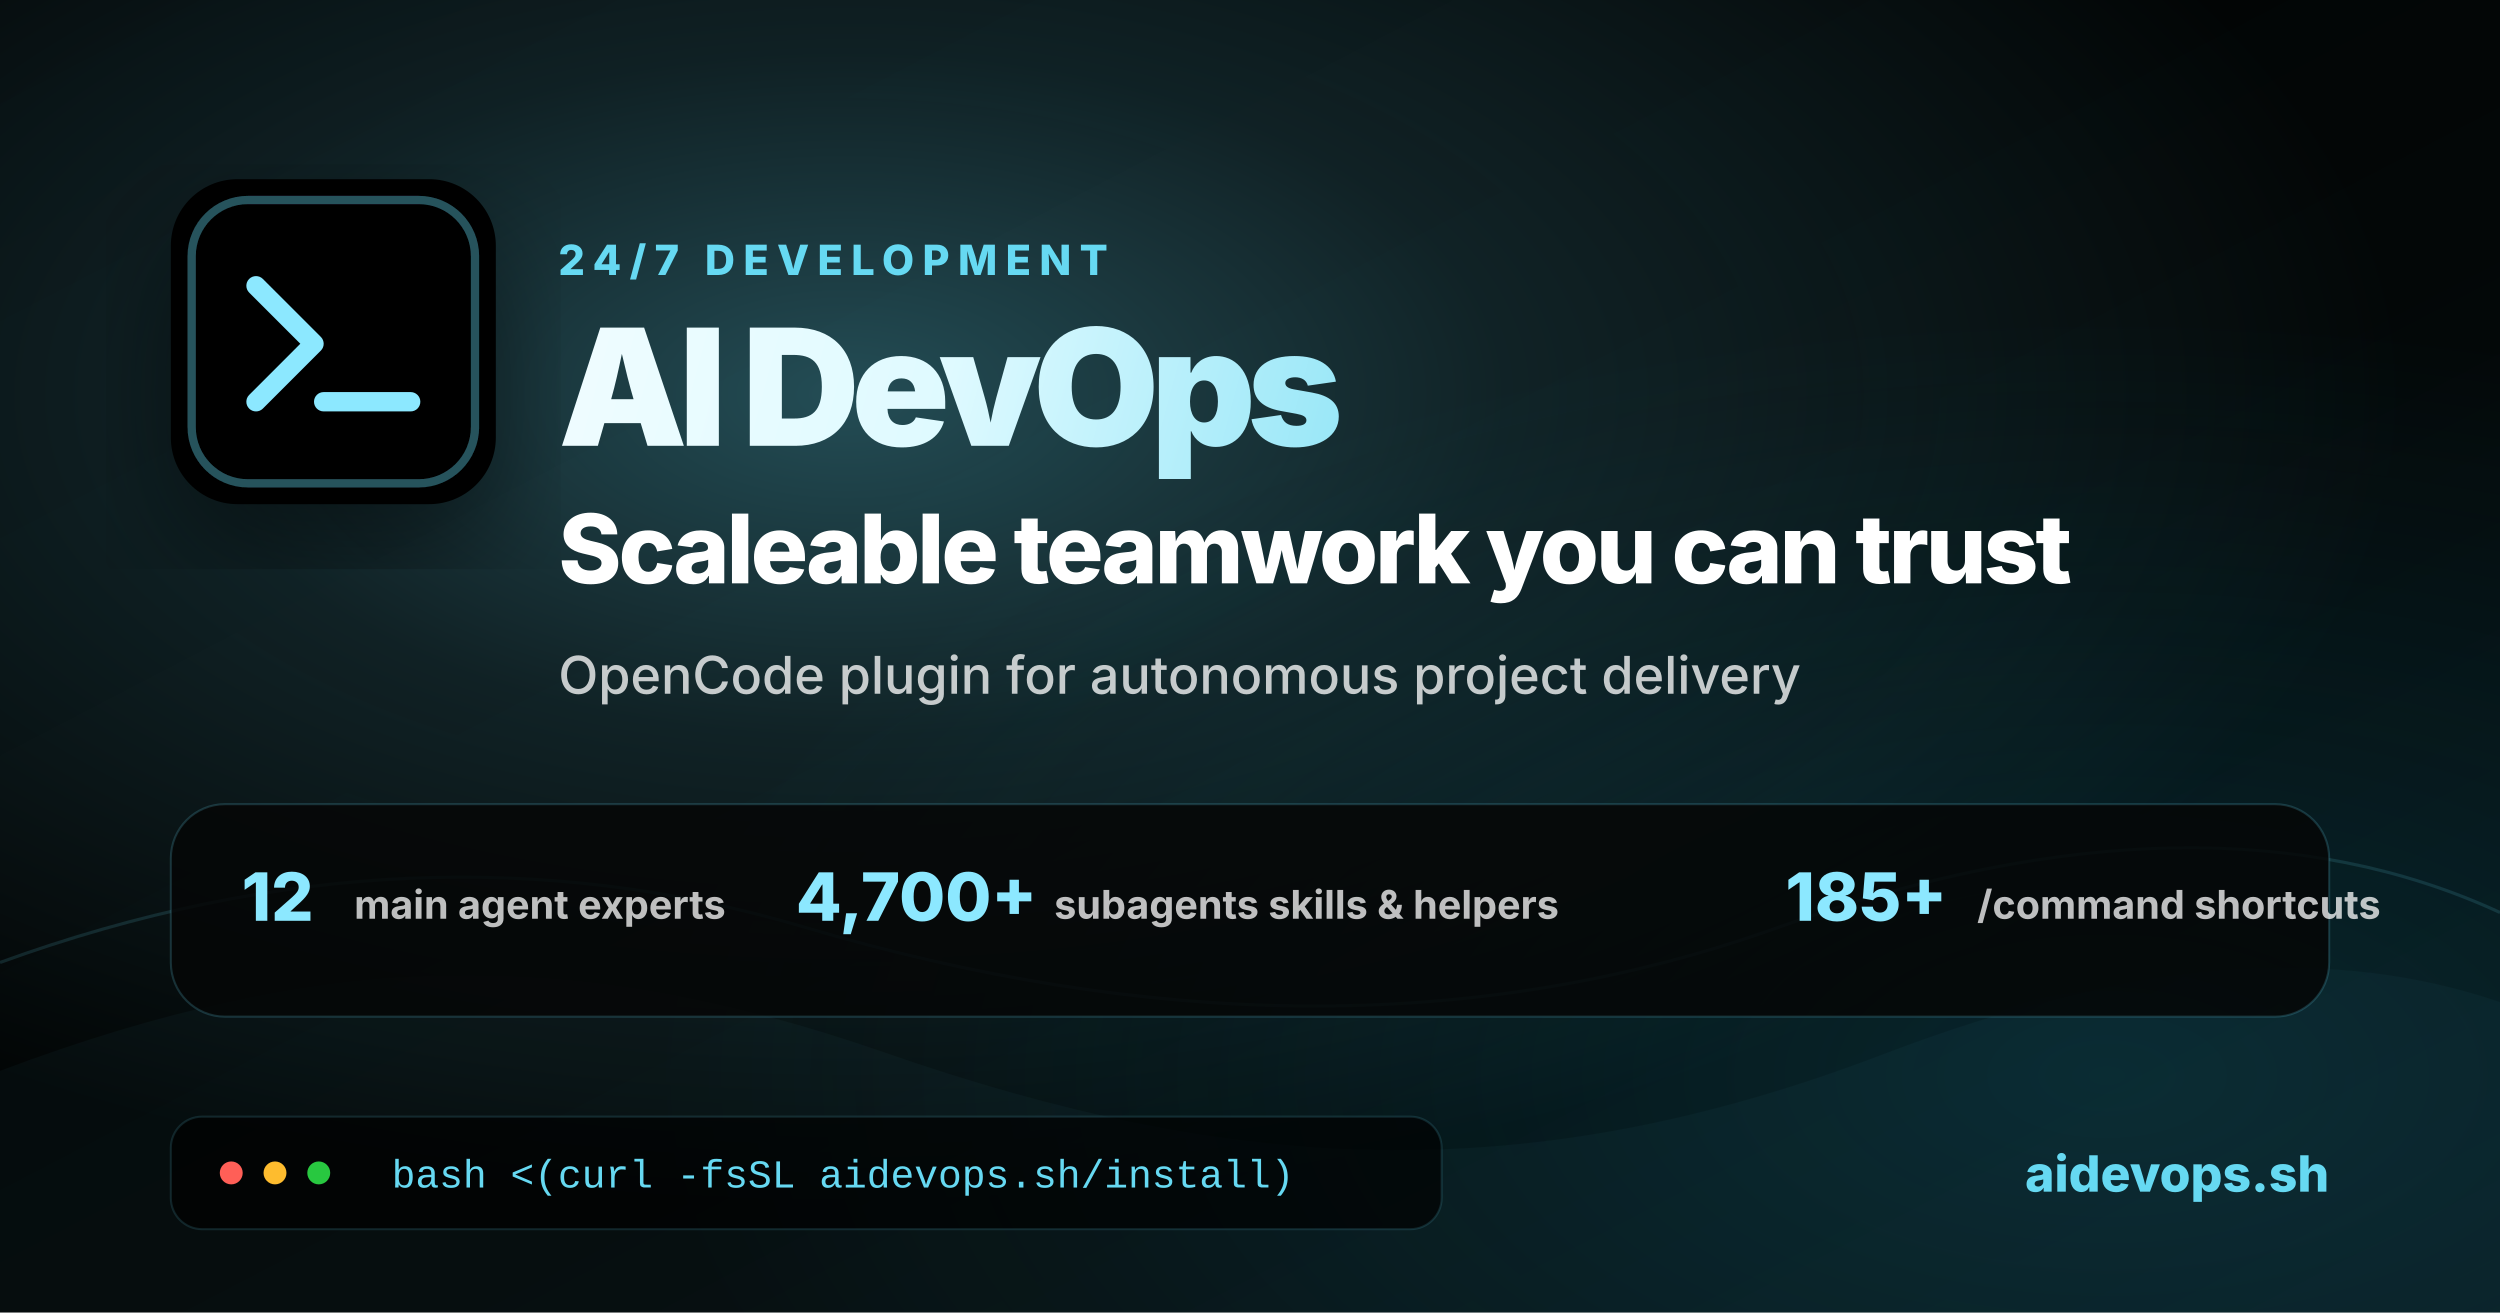
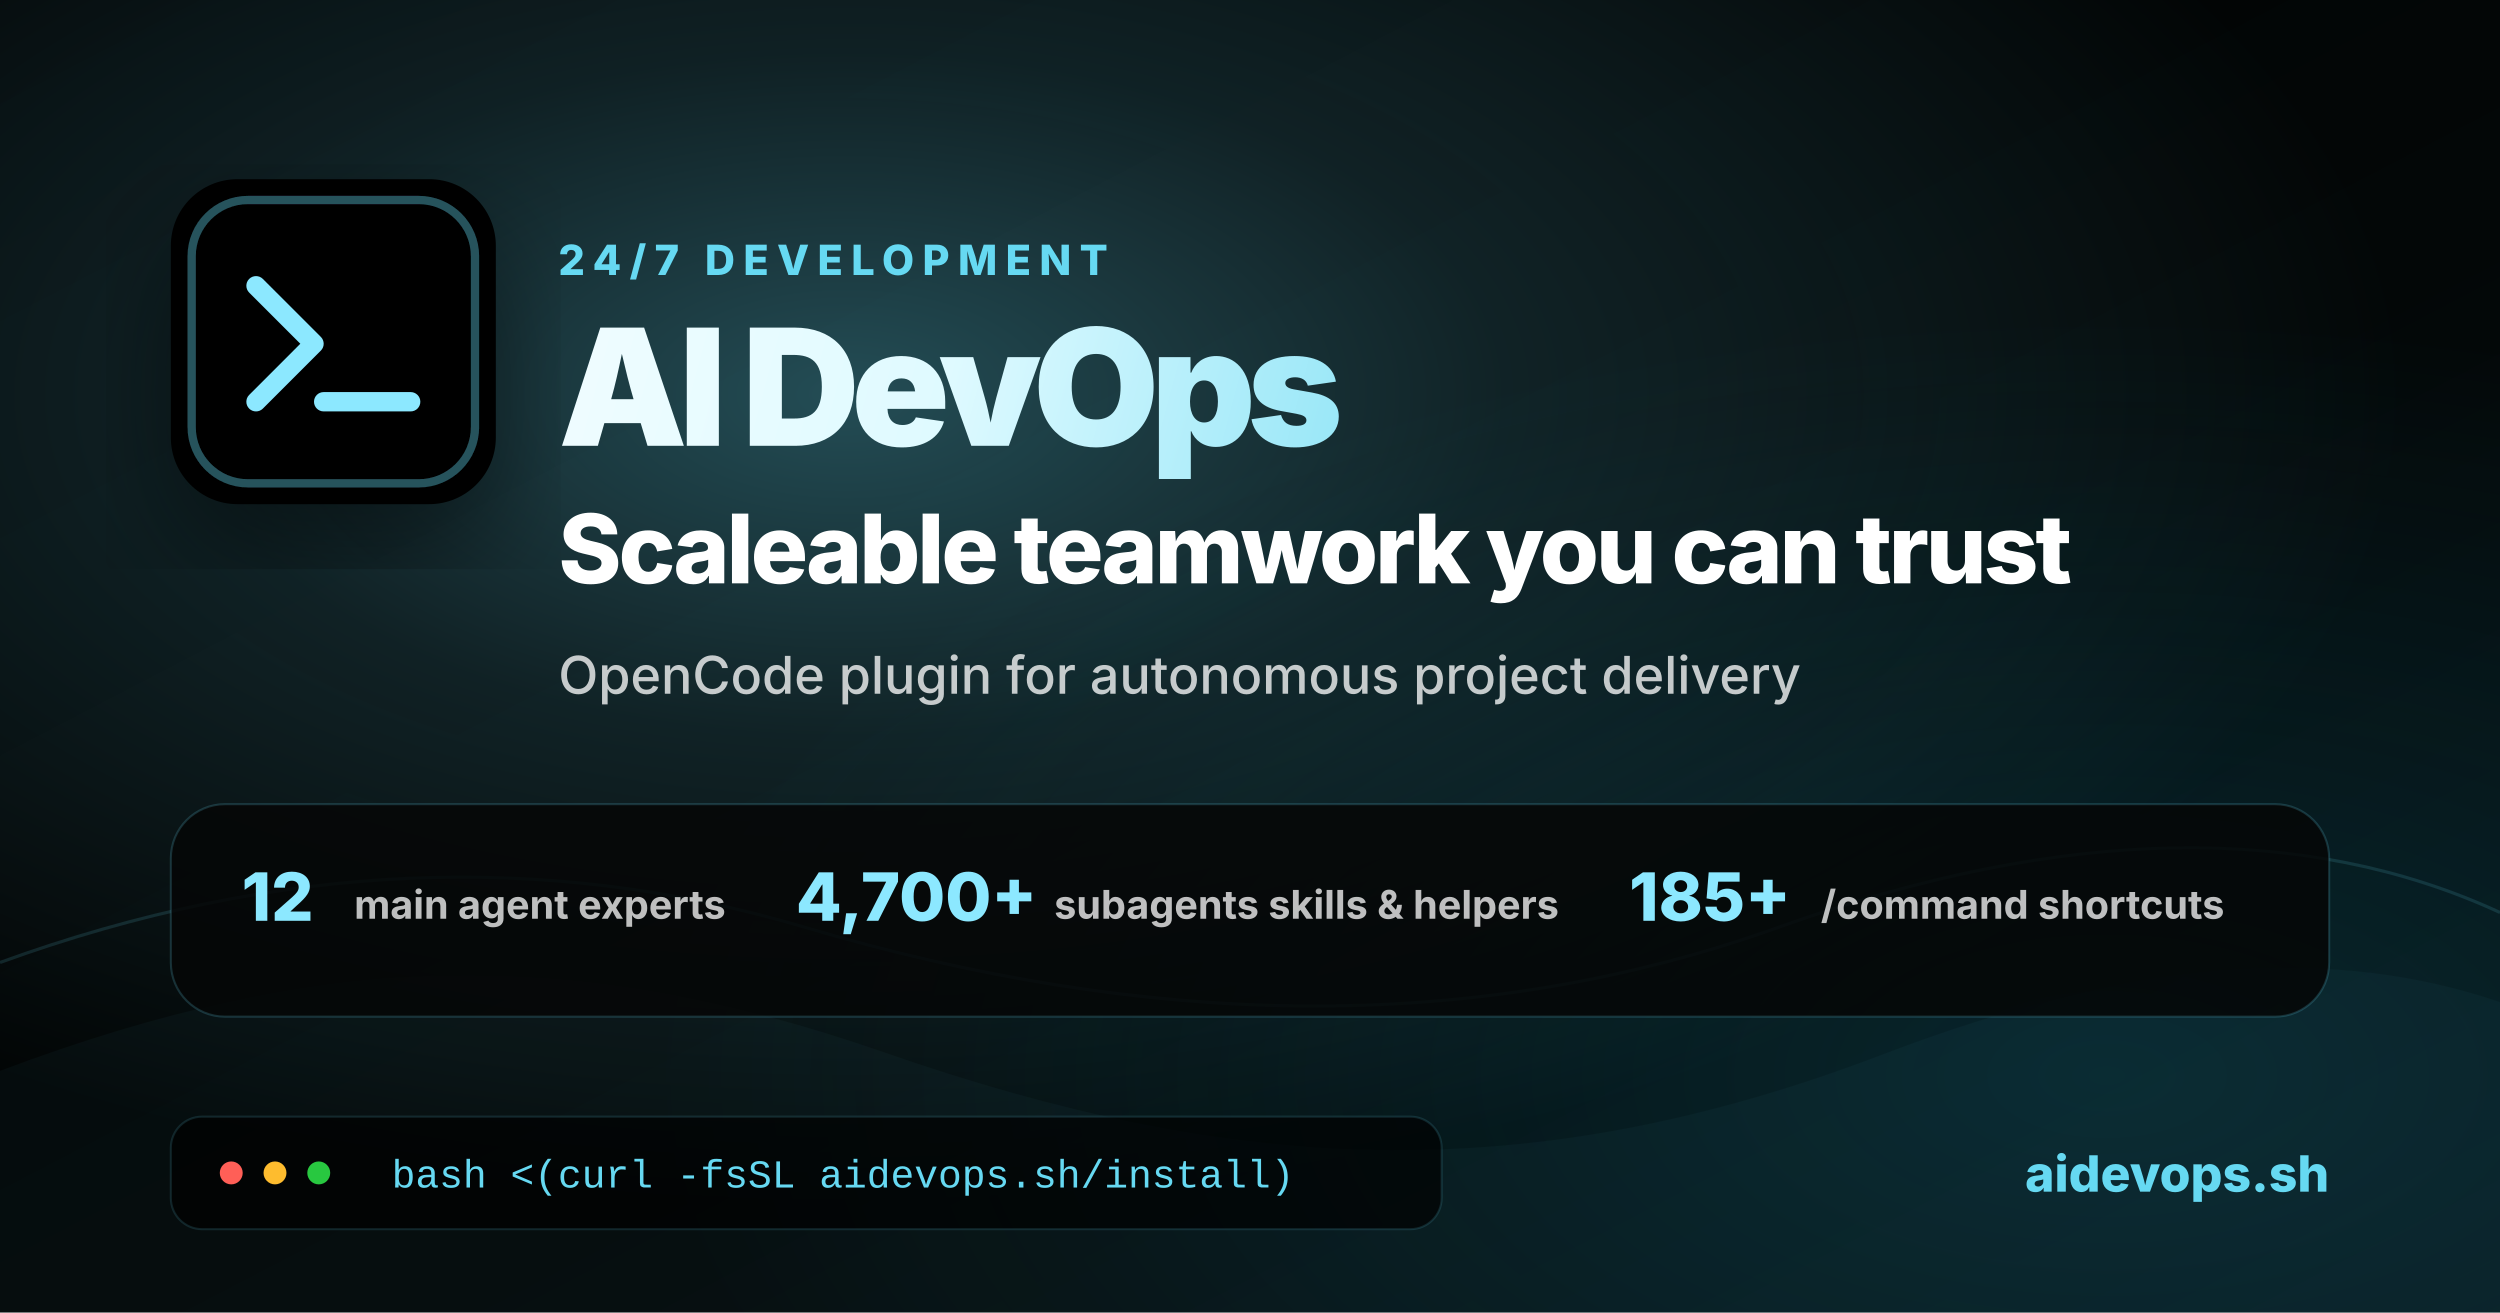
<svg xmlns="http://www.w3.org/2000/svg" width="1200" height="630" viewBox="0 0 1200 630" role="img" aria-labelledby="title desc">
  <defs>
    <linearGradient id="bg" x1="0" y1="0" x2="1" y2="1">
      <stop offset="0" stop-color="#000000" />
      <stop offset="0.58" stop-color="#030707" />
      <stop offset="1" stop-color="#071013" />
    </linearGradient>
    <radialGradient id="glow" cx="34%" cy="30%" r="62%">
      <stop offset="0" stop-color="#66d9f2" stop-opacity="0.34" />
      <stop offset="0.42" stop-color="#66d9f2" stop-opacity="0.14" />
      <stop offset="1" stop-color="#66d9f2" stop-opacity="0" />
    </radialGradient>
    <radialGradient id="glow2" cx="84%" cy="82%" r="58%">
      <stop offset="0" stop-color="#0d6f84" stop-opacity="0.26" />
      <stop offset="1" stop-color="#0d6f84" stop-opacity="0" />
    </radialGradient>
    <linearGradient id="headline" x1="96" y1="140" x2="760" y2="318" gradientUnits="userSpaceOnUse">
      <stop offset="0" stop-color="#ffffff" />
      <stop offset="0.52" stop-color="#dffaff" />
      <stop offset="1" stop-color="#66d9f2" />
    </linearGradient>
    <filter id="shadow" x="-20%" y="-20%" width="140%" height="140%">
      <feDropShadow dx="0" dy="24" stdDeviation="28" flood-color="#000000" flood-opacity="0.46" />
    </filter>
  </defs>
  <rect width="1200" height="630" fill="url(#bg)" />
  <rect width="1200" height="630" fill="url(#glow)" />
  <rect width="1200" height="630" fill="url(#glow2)" />
  <path d="M0 514C154 456 274 453 424 505c169 59 310 66 480 1 123-47 217-52 296-25v149H0Z" fill="#66d9f2" opacity="0.035" />
  <path d="M0 462c132-48 261-54 386-17 162 48 320 53 468 0 137-49 253-50 346-7" fill="none" stroke="#66d9f2" stroke-width="1.5" opacity="0.14" />
  <g transform="translate(82 86)" filter="url(#shadow)">
    <rect width="156" height="156" rx="32" fill="#000000" />
    <rect x="10" y="10" width="136" height="136" rx="27" fill="none" stroke="#66d9f2" stroke-opacity="0.38" stroke-width="4" />
    <g transform="translate(78 79) scale(0.145) translate(-288 -256)">
      <path fill="#8ce8ff" d="M9.4 86.6C-3.1 74.1-3.1 53.9 9.4 41.4s32.8-12.5 45.3 0l192 192c12.5 12.5 12.5 32.8 0 45.3l-192 192c-12.5 12.5-32.8 12.5-45.3 0s-12.5-32.8 0-45.3L178.7 256 9.4 86.6zM256 416H544c17.7 0 32 14.3 32 32s-14.3 32-32 32H256c-17.7 0-32-14.3-32-32s14.3-32 32-32z" />
    </g>
  </g>
  <g font-family="Inter, ui-sans-serif, system-ui, -apple-system, BlinkMacSystemFont, 'Segoe UI', sans-serif">
    <text x="268" y="132" fill="#66d9f2" font-size="20" font-weight="800" letter-spacing="4">24/7 DEVELOPMENT</text>
    <text x="268" y="214" fill="url(#headline)" font-size="78" font-weight="850" letter-spacing="-4">AI DevOps</text>
    <text x="268" y="280" fill="#ffffff" font-size="46" font-weight="760" letter-spacing="-1.5">Scaleable teamwork you can trust</text>
    <text x="268" y="333" fill="#ffffff" opacity="0.76" font-size="25" font-weight="500">OpenCode plugin for autonomous project delivery</text>
  </g>
  <g transform="translate(82 386)" font-family="Inter, ui-sans-serif, system-ui, -apple-system, BlinkMacSystemFont, 'Segoe UI', sans-serif">
    <rect width="1036" height="102" rx="26" fill="#050606" opacity="0.86" stroke="#66d9f2" stroke-opacity="0.22" />
    <g transform="translate(34 28)">
      <text x="0" y="28" fill="#8ce8ff" font-size="32" font-weight="820">12</text>
      <text x="54" y="27" fill="#ffffff" opacity="0.74" font-size="19" font-weight="650">main agent experts</text>
    </g>
    <g transform="translate(300 28)">
      <text x="0" y="28" fill="#8ce8ff" font-size="32" font-weight="820">4,700+</text>
      <text x="124" y="27" fill="#ffffff" opacity="0.74" font-size="19" font-weight="650">subagents skills &amp; helpers</text>
    </g>
-     <g transform="translate(775 28)">
+     <g transform="translate(700 28)">
      <text x="0" y="28" fill="#8ce8ff" font-size="32" font-weight="820">185+</text>
      <text x="92" y="27" fill="#ffffff" opacity="0.74" font-size="19" font-weight="650">/command shortcuts</text>
    </g>
  </g>
  <g transform="translate(82 536)" font-family="Menlo, Monaco, Consolas, 'Liberation Mono', monospace">
    <rect width="610" height="54" rx="15" fill="#000000" opacity="0.7" stroke="#66d9f2" stroke-opacity="0.2" />
    <circle cx="29" cy="27" r="5.5" fill="#ff5f57" />
    <circle cx="50" cy="27" r="5.5" fill="#febc2e" />
    <circle cx="71" cy="27" r="5.5" fill="#28c840" />
    <text x="106" y="34" fill="#66d9f2" font-size="19">bash &lt;(curl -fsSL aidevops.sh/install)</text>
  </g>
  <text x="1118" y="572" text-anchor="end" fill="#66d9f2" font-family="Inter, ui-sans-serif, system-ui, sans-serif" font-size="24" font-weight="800">aidevops.sh</text>
</svg>
